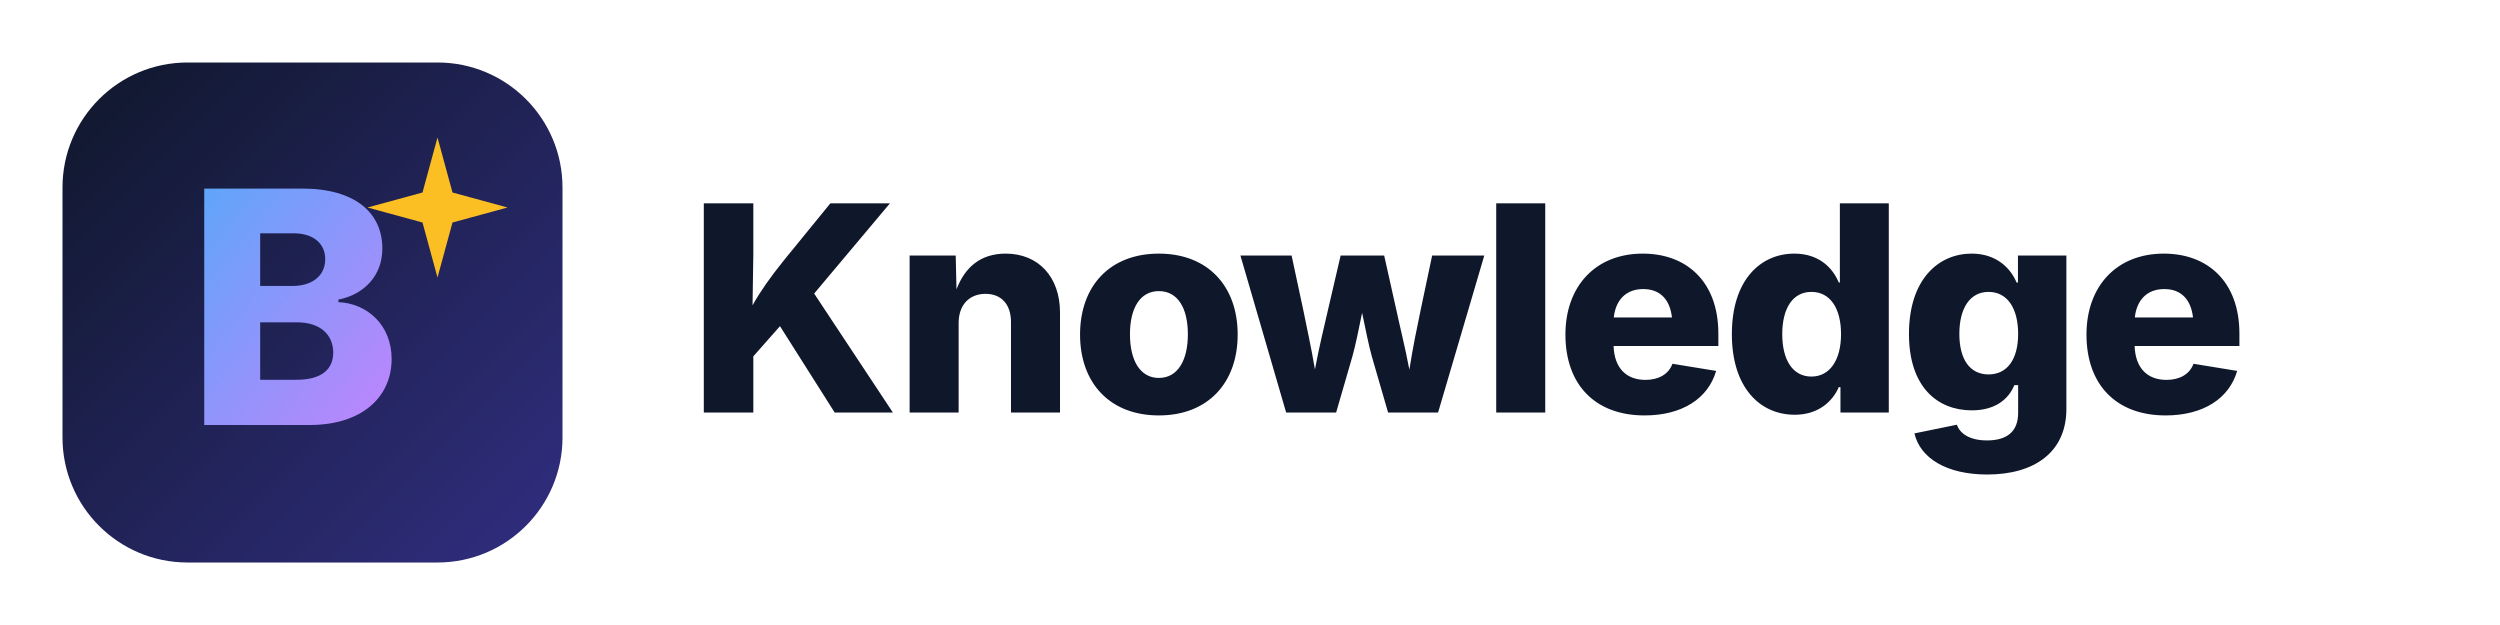
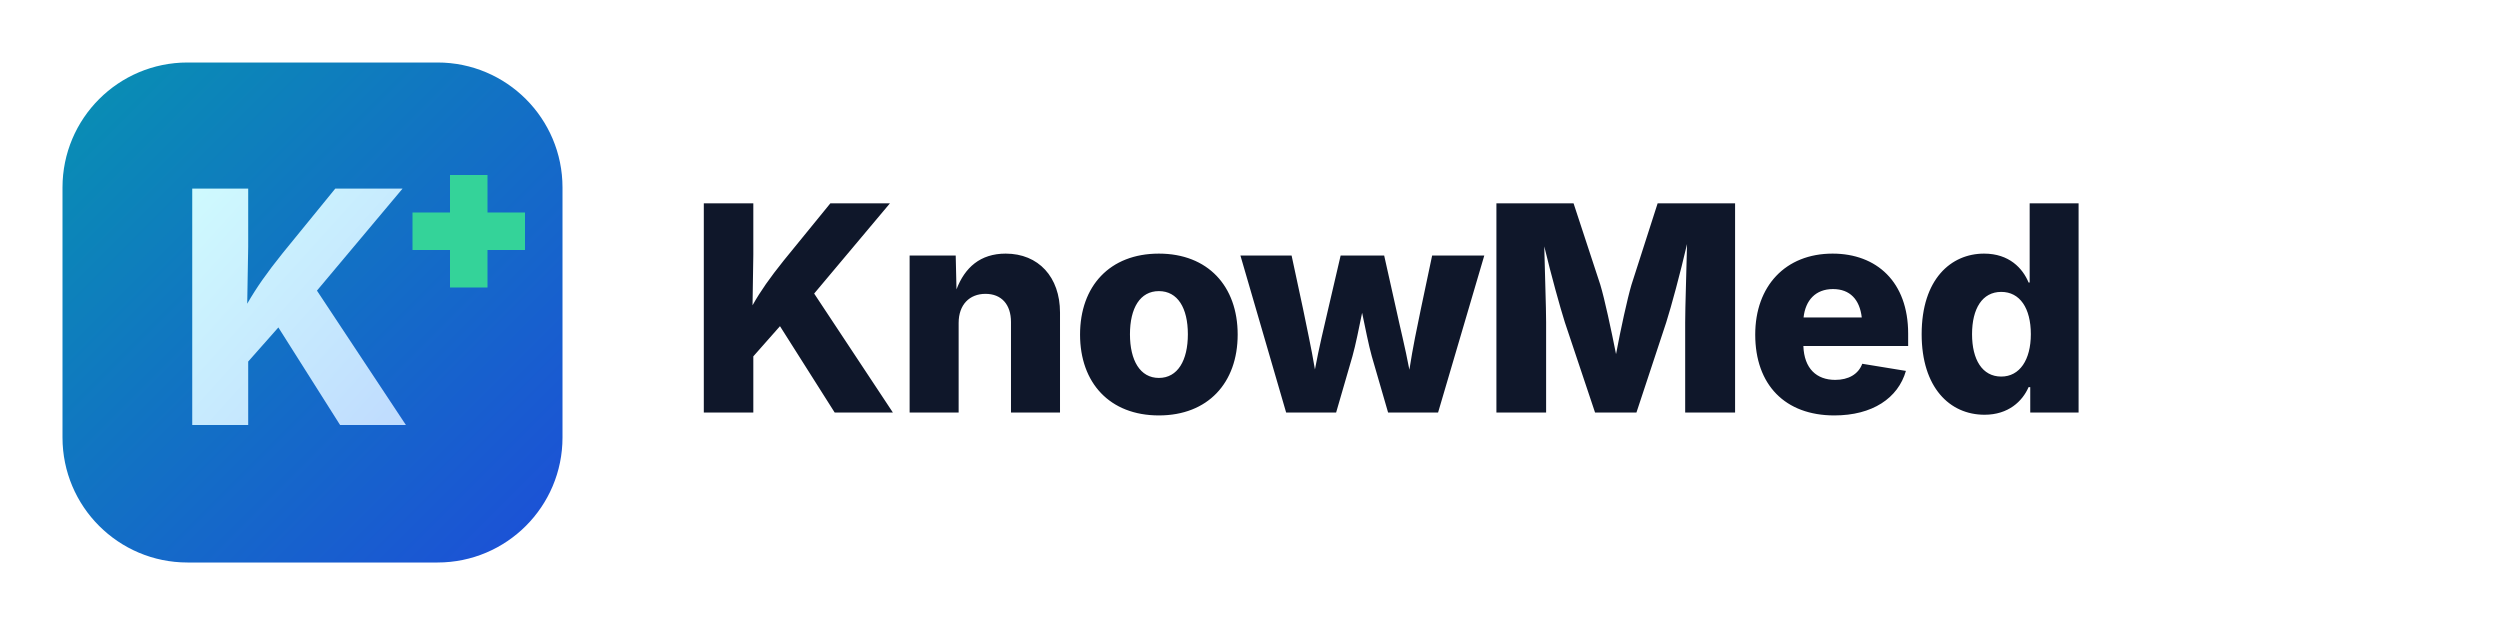
<svg xmlns="http://www.w3.org/2000/svg" viewBox="0 0 400 100" width="400" height="100">
  <defs>
-     <linearGradient id="bg" x1="0%" y1="0%" x2="100%" y2="100%">
-       <stop offset="0%" stop-color="#0f172a" />
-       <stop offset="100%" stop-color="#312e81" />
+     <linearGradient id="km-bg" x1="0%" y1="0%" x2="100%" y2="100%">
+       <stop offset="0%" stop-color="#0891b2" />
+       <stop offset="100%" stop-color="#1d4ed8" />
    </linearGradient>
-     <linearGradient id="b" x1="0%" y1="0%" x2="100%" y2="100%">
-       <stop offset="0%" stop-color="#60a5fa" />
-       <stop offset="100%" stop-color="#c084fc" />
+     <linearGradient id="km-text" x1="0%" y1="0%" x2="100%" y2="100%">
+       <stop offset="0%" stop-color="#cffafe" />
+       <stop offset="100%" stop-color="#bfdbfe" />
    </linearGradient>
  </defs>
  <g transform="translate(10, 10)">
-     <rect width="80" height="80" rx="20" fill="url(#bg)" />
-     <text x="37" y="58" font-family="'Inter', system-ui, sans-serif" font-weight="800" font-size="52" fill="url(#b)" text-anchor="middle">B</text>
-     <path d="M 60 12 L 62.4 20.8 L 71.2 23.2 L 62.4 25.6 L 60 34.4 L 57.6 25.6 L 48.8 23.2 L 57.6 20.8 Z" fill="#fbbf24" />
+     <rect width="80" height="80" rx="20" fill="url(#km-bg)" />
+     <text x="37" y="58" font-family="'Inter', system-ui, sans-serif" font-weight="800" font-size="52" fill="url(#km-text)" text-anchor="middle">K</text>
+     <path d="M 62 18 L 68 18 L 68 24 L 74 24 L 74 30 L 68 30 L 68 36 L 62 36 L 62 30 L 56 30 L 56 24 L 62 24 Z" fill="#34d399" />
  </g>
-   <text x="110" y="66" font-family="'Inter', system-ui, sans-serif" font-weight="800" font-size="46" fill="#0f172a" letter-spacing="-1">Knowledge</text>
+   <text x="110" y="66" font-family="'Inter', system-ui, sans-serif" font-weight="800" font-size="46" fill="#0f172a" letter-spacing="-1">KnowMed</text>
</svg>
